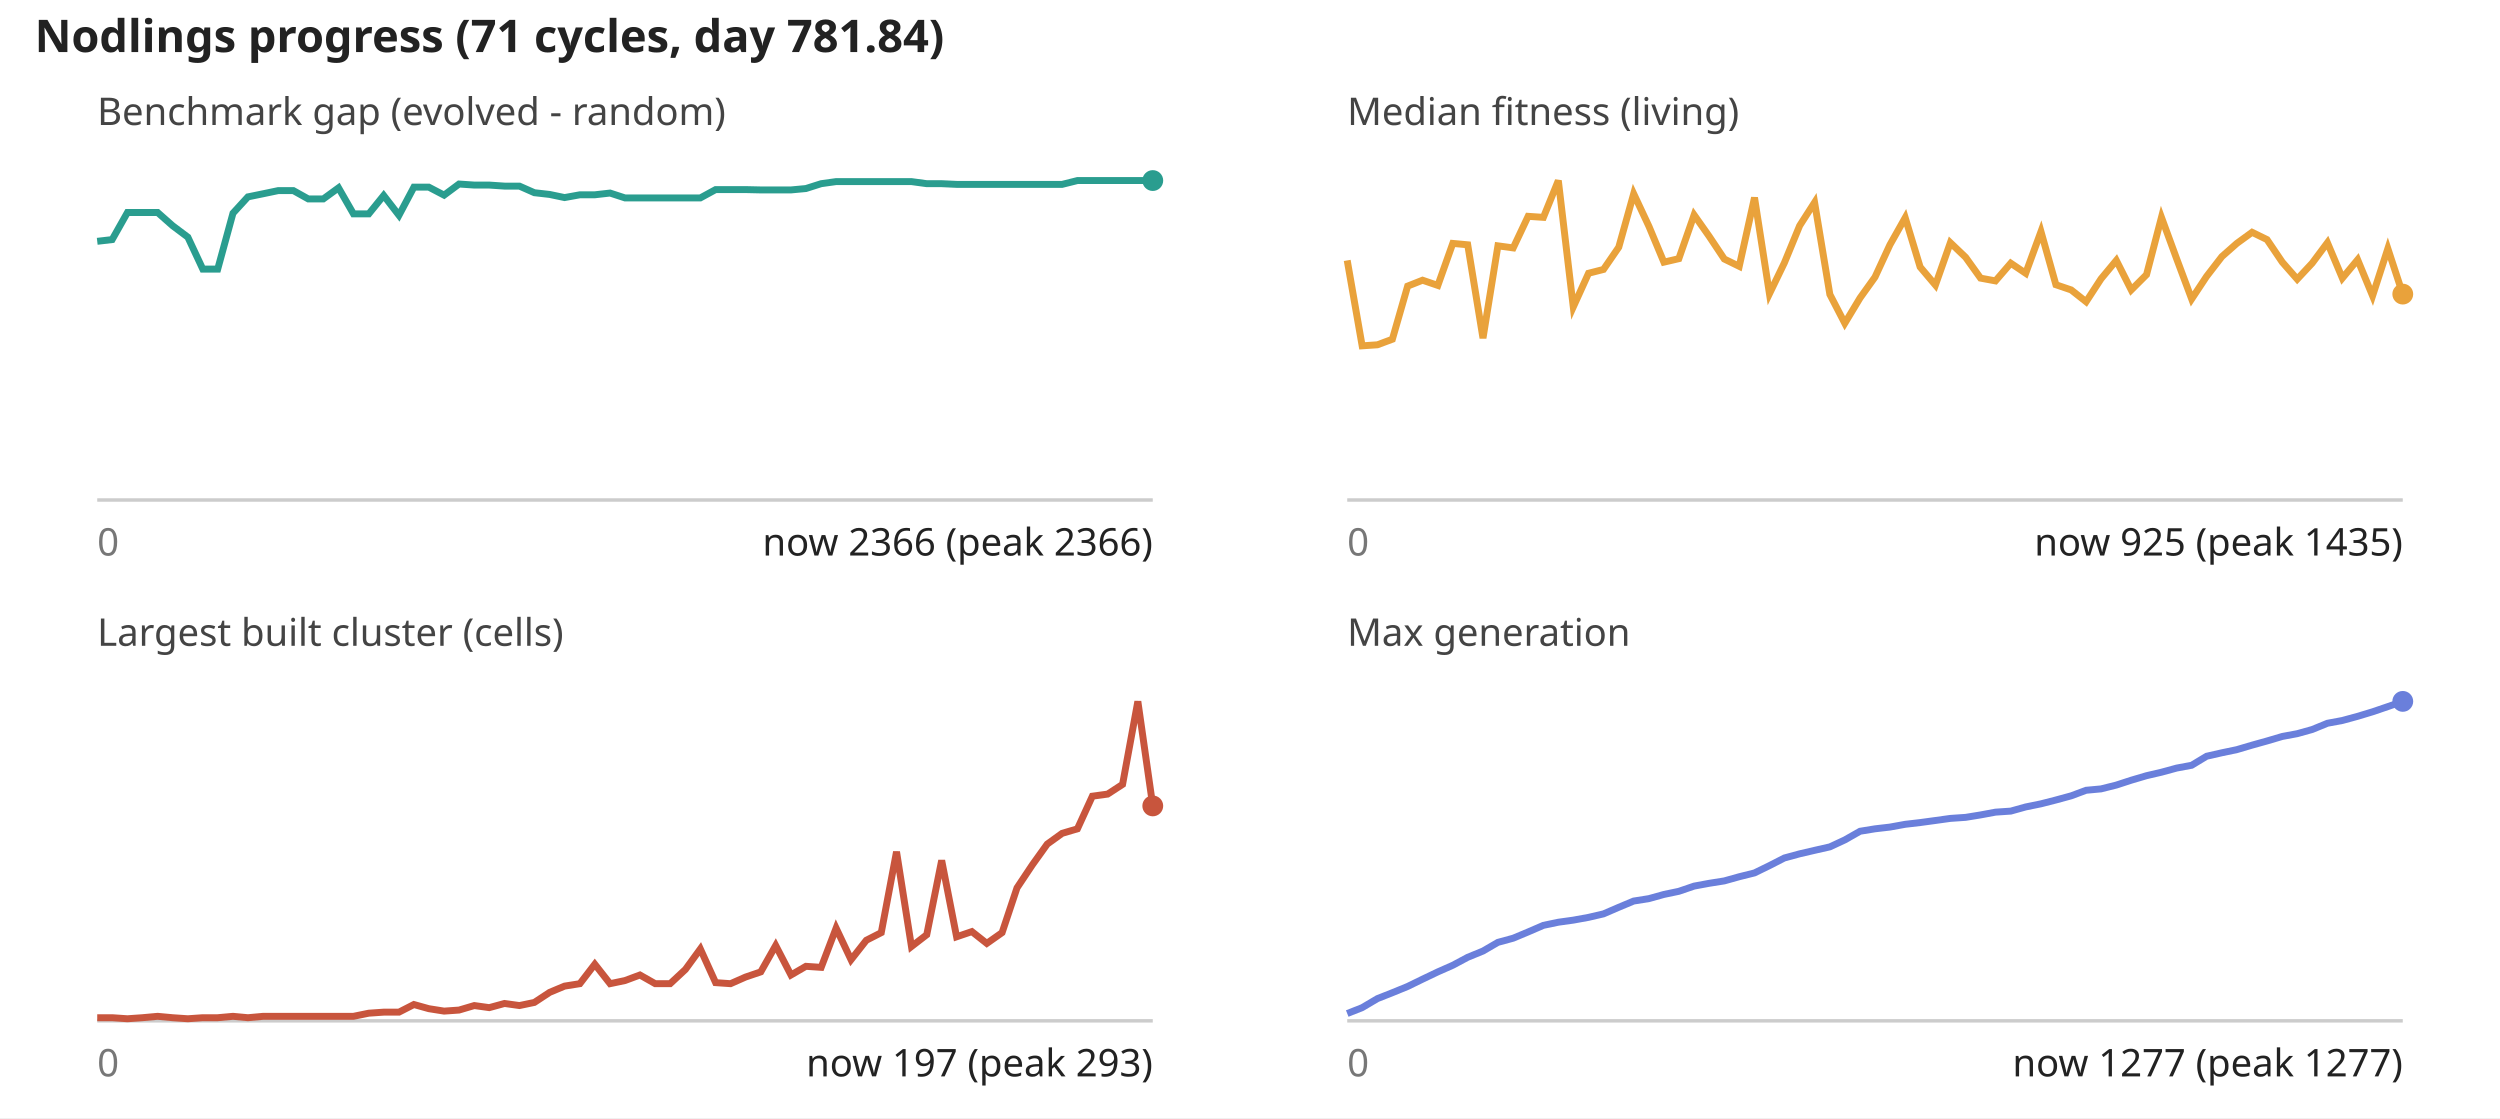
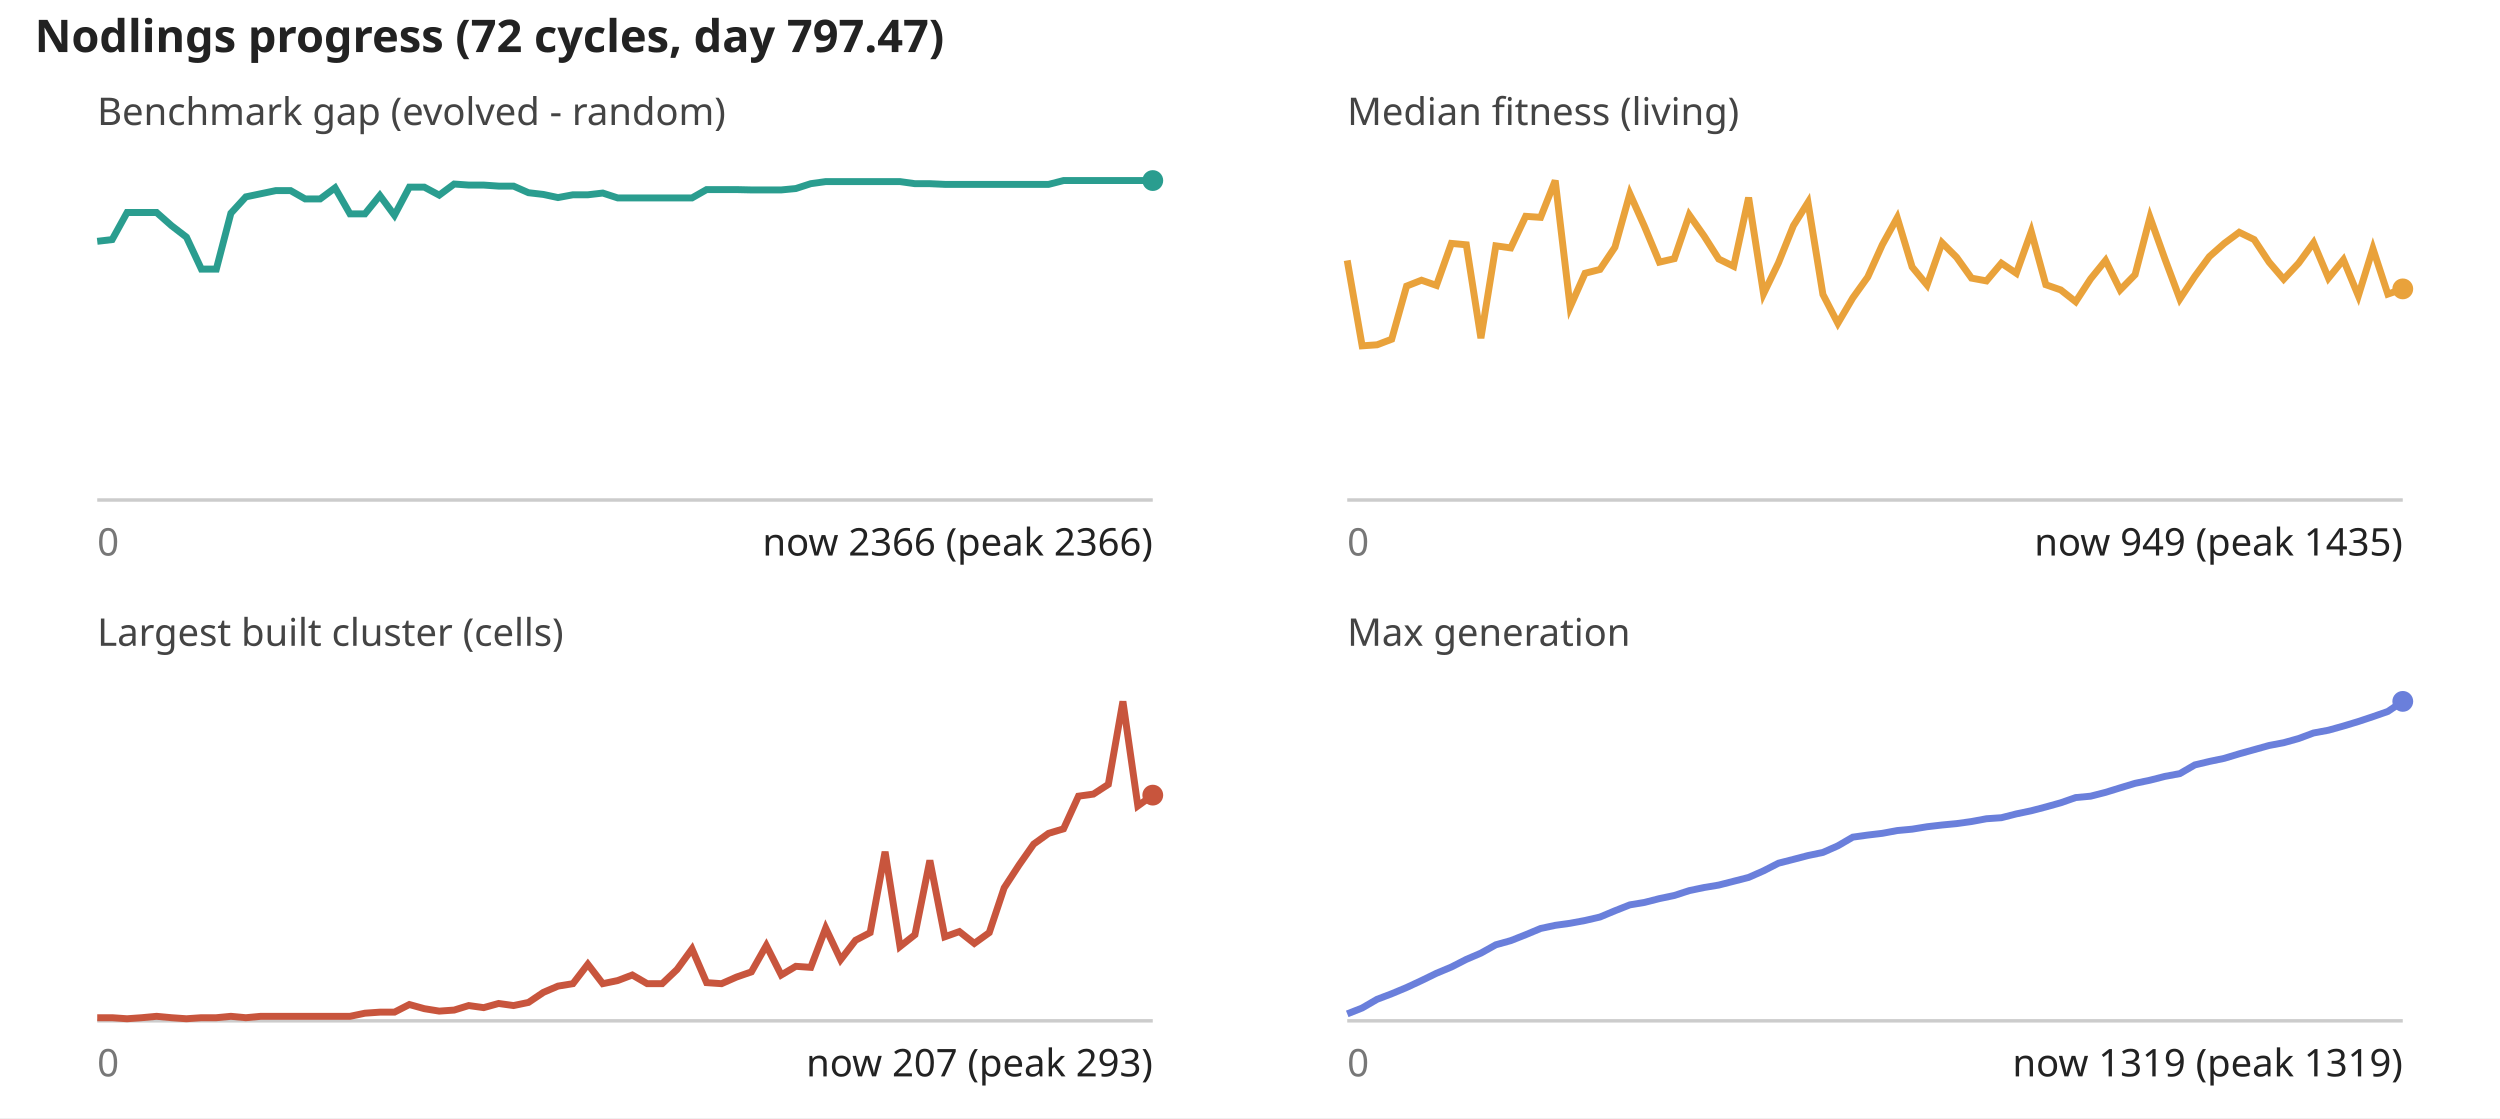
<svg xmlns="http://www.w3.org/2000/svg" viewBox="0 0 720 322" font-family="sans-serif" font-size="11">
  <rect width="100%" height="100%" fill="#fff" />
-   <text x="10" y="15" font-size="13" font-weight="bold" fill="#222">Nodlings progress (71 cycles, day 781.84)</text>
+   <text x="10" y="15" font-size="13" font-weight="bold" fill="#222">Nodlings progress (72 cycles, day 797.47)</text>
  <text x="28" y="36" fill="#444">Benchmark gap (evolved - random)</text>
  <line x1="28" y1="144" x2="332" y2="144" stroke="#ccc" />
-   <polyline fill="none" stroke="#2a9d8f" stroke-width="2" points="28.0,69.5 32.3,69.0 36.7,61.2 41.0,61.2 45.4,61.2 49.7,65.0 54.1,68.3 58.4,77.5 62.7,77.5 67.1,61.4 71.4,56.7 75.8,55.8 80.1,54.9 84.5,54.9 88.8,57.3 93.1,57.3 97.5,54.1 101.8,61.6 106.2,61.6 110.5,56.3 114.9,62.0 119.2,53.9 123.5,53.9 127.9,56.2 132.2,53.0 136.6,53.3 140.9,53.3 145.3,53.6 149.6,53.6 153.9,55.5 158.3,56.0 162.6,56.9 167.0,56.1 171.3,56.1 175.7,55.6 180.0,57.0 184.3,57.0 188.7,57.0 193.0,57.0 197.4,57.0 201.7,57.0 206.1,54.6 210.4,54.6 214.7,54.6 219.1,54.7 223.4,54.7 227.8,54.7 232.1,54.3 236.5,52.9 240.8,52.3 245.1,52.3 249.5,52.3 253.8,52.3 258.2,52.3 262.5,52.3 266.9,52.9 271.2,52.9 275.5,53.1 279.9,53.1 284.2,53.1 288.6,53.1 292.9,53.1 297.3,53.1 301.6,53.1 305.9,53.1 310.3,52.0 314.6,52.0 319.0,52.0 323.3,52.0 327.7,52.0 332.0,52.0" />
+   <polyline fill="none" stroke="#2a9d8f" stroke-width="2" points="28.0,69.5 32.3,69.0 36.6,61.2 40.8,61.2 45.1,61.2 49.4,65.0 53.7,68.3 58.0,77.5 62.3,77.5 66.5,61.4 70.8,56.7 75.1,55.8 79.4,54.9 83.7,54.9 87.9,57.3 92.2,57.3 96.5,54.1 100.8,61.6 105.1,61.6 109.4,56.3 113.6,62.0 117.9,53.9 122.2,53.9 126.5,56.2 130.8,53.0 135.0,53.3 139.3,53.3 143.6,53.6 147.9,53.6 152.2,55.5 156.5,56.0 160.7,56.9 165.0,56.1 169.3,56.1 173.6,55.6 177.9,57.0 182.1,57.0 186.4,57.0 190.7,57.0 195.0,57.0 199.3,57.0 203.5,54.6 207.8,54.6 212.1,54.6 216.4,54.7 220.7,54.7 225.0,54.7 229.2,54.3 233.5,52.9 237.8,52.3 242.1,52.3 246.4,52.3 250.6,52.3 254.9,52.3 259.2,52.3 263.5,52.9 267.8,52.9 272.1,53.1 276.3,53.1 280.6,53.1 284.9,53.1 289.2,53.1 293.5,53.1 297.7,53.1 302.0,53.1 306.3,52.0 310.6,52.0 314.9,52.0 319.2,52.0 323.4,52.0 327.7,52.0 332.0,52.0" />
  <circle cx="332.0" cy="52.0" r="3" fill="#2a9d8f" />
  <text x="28" y="160" fill="#777">0</text>
  <text x="332" y="160" text-anchor="end" fill="#222">now 2366 (peak 2366)</text>
  <text x="388" y="36" fill="#444">Median fitness (living)</text>
  <line x1="388" y1="144" x2="692" y2="144" stroke="#ccc" />
-   <polyline fill="none" stroke="#e9a23b" stroke-width="2" points="388.0,75.0 392.3,99.6 396.7,99.3 401.0,97.7 405.4,82.4 409.7,80.7 414.1,82.2 418.4,70.1 422.7,70.5 427.1,97.4 431.4,70.8 435.8,71.4 440.1,62.3 444.5,62.6 448.8,52.0 453.1,88.4 457.5,78.7 461.8,77.6 466.2,71.2 470.5,55.8 474.9,65.2 479.2,75.5 483.5,74.5 487.9,61.9 492.2,68.0 496.6,74.6 500.9,76.7 505.3,56.9 509.6,84.6 513.9,75.7 518.3,65.0 522.6,58.3 527.0,84.8 531.3,93.1 535.7,85.8 540.0,79.8 544.3,70.5 548.7,62.7 553.0,76.9 557.4,82.1 561.7,69.9 566.1,74.1 570.4,80.1 574.7,80.9 579.1,75.8 583.4,78.7 587.8,66.7 592.1,82.0 596.5,83.5 600.8,86.9 605.1,80.3 609.5,75.0 613.8,83.5 618.2,79.1 622.5,62.6 626.9,74.6 631.2,86.1 635.5,79.6 639.9,73.9 644.2,70.1 648.6,66.9 652.9,69.0 657.3,75.5 661.6,80.4 665.9,75.8 670.3,69.9 674.6,80.1 679.0,74.8 683.3,85.2 687.7,71.6 692.0,84.7" />
-   <circle cx="692.0" cy="84.7" r="3" fill="#e9a23b" />
+   <polyline fill="none" stroke="#e9a23b" stroke-width="2" points="388.0,75.0 392.3,99.6 396.6,99.3 400.8,97.7 405.1,82.4 409.4,80.7 413.7,82.2 418.0,70.1 422.3,70.5 426.5,97.4 430.8,70.8 435.1,71.4 439.4,62.3 443.7,62.6 447.9,52.0 452.2,88.4 456.5,78.7 460.8,77.6 465.1,71.2 469.4,55.8 473.6,65.2 477.9,75.5 482.2,74.5 486.5,61.9 490.8,68.0 495.0,74.6 499.3,76.7 503.6,56.9 507.9,84.6 512.2,75.7 516.5,65.0 520.7,58.3 525.0,84.8 529.3,93.1 533.6,85.8 537.9,79.8 542.1,70.5 546.4,62.7 550.7,76.9 555.0,82.1 559.3,69.9 563.5,74.1 567.8,80.1 572.1,80.9 576.4,75.8 580.7,78.7 585.0,66.7 589.2,82.0 593.5,83.5 597.8,86.9 602.1,80.3 606.4,75.0 610.6,83.5 614.9,79.1 619.2,62.6 623.5,74.6 627.8,86.1 632.1,79.6 636.3,73.9 640.6,70.1 644.9,66.9 649.2,69.0 653.5,75.5 657.7,80.4 662.0,75.8 666.3,69.9 670.6,80.1 674.9,74.8 679.2,85.2 683.4,71.6 687.7,84.7 692.0,83.2" />
+   <circle cx="692.0" cy="83.2" r="3" fill="#e9a23b" />
  <text x="388" y="160" fill="#777">0</text>
-   <text x="692" y="160" text-anchor="end" fill="#222">now 925 (peak 1435)</text>
+   <text x="692" y="160" text-anchor="end" fill="#222">now 949 (peak 1435)</text>
  <text x="28" y="186" fill="#444">Largest built cluster (cells)</text>
  <line x1="28" y1="294" x2="332" y2="294" stroke="#ccc" />
-   <polyline fill="none" stroke="#c8553d" stroke-width="2" points="28.0,293.1 32.3,293.1 36.7,293.4 41.0,293.1 45.4,292.7 49.7,293.1 54.1,293.4 58.4,293.1 62.7,293.1 67.1,292.7 71.4,293.1 75.8,292.7 80.1,292.7 84.5,292.7 88.8,292.7 93.1,292.7 97.5,292.7 101.8,292.7 106.2,291.8 110.5,291.5 114.9,291.5 119.2,289.3 123.5,290.5 127.9,291.2 132.2,290.9 136.6,289.6 140.9,290.2 145.3,289.0 149.6,289.6 153.9,288.7 158.3,285.8 162.6,284.0 167.0,283.3 171.3,277.7 175.7,283.3 180.0,282.4 184.3,280.8 188.7,283.3 193.0,283.3 197.4,279.2 201.7,273.3 206.1,283.0 210.4,283.3 214.7,281.4 219.1,279.9 223.4,272.3 227.8,280.8 232.1,278.3 236.5,278.6 240.8,267.3 245.1,276.4 249.5,270.8 253.8,268.6 258.2,245.3 262.5,272.6 266.9,269.2 271.2,247.8 275.5,269.8 279.9,268.3 284.2,271.7 288.6,268.6 292.9,255.7 297.3,249.1 301.6,243.1 305.9,240.0 310.3,238.7 314.6,229.3 319.0,228.7 323.3,225.9 327.7,202.0 332.0,232.1" />
-   <circle cx="332.0" cy="232.1" r="3" fill="#c8553d" />
+   <polyline fill="none" stroke="#c8553d" stroke-width="2" points="28.0,293.1 32.3,293.1 36.6,293.4 40.8,293.1 45.1,292.7 49.4,293.1 53.7,293.4 58.0,293.1 62.3,293.1 66.5,292.7 70.8,293.1 75.1,292.7 79.4,292.7 83.7,292.7 87.9,292.7 92.2,292.7 96.5,292.7 100.8,292.7 105.1,291.8 109.4,291.5 113.6,291.5 117.9,289.3 122.2,290.5 126.5,291.2 130.8,290.9 135.0,289.6 139.3,290.2 143.6,289.0 147.9,289.6 152.2,288.7 156.5,285.8 160.7,284.0 165.0,283.3 169.3,277.7 173.6,283.3 177.9,282.4 182.1,280.8 186.4,283.3 190.7,283.3 195.0,279.2 199.3,273.3 203.5,283.0 207.8,283.3 212.1,281.4 216.4,279.9 220.7,272.3 225.0,280.8 229.2,278.3 233.5,278.6 237.8,267.3 242.1,276.4 246.4,270.8 250.6,268.6 254.9,245.3 259.2,272.6 263.5,269.2 267.8,247.8 272.1,269.8 276.3,268.3 280.6,271.7 284.9,268.6 289.2,255.7 293.5,249.1 297.7,243.1 302.0,240.0 306.3,238.7 310.6,229.3 314.9,228.7 319.2,225.9 323.4,202.0 327.7,232.1 332.0,229.0" />
+   <circle cx="332.0" cy="229.0" r="3" fill="#c8553d" />
  <text x="28" y="310" fill="#777">0</text>
-   <text x="332" y="310" text-anchor="end" fill="#222">now 197 (peak 293)</text>
+   <text x="332" y="310" text-anchor="end" fill="#222">now 207 (peak 293)</text>
  <text x="388" y="186" fill="#444">Max generation</text>
  <line x1="388" y1="294" x2="692" y2="294" stroke="#ccc" />
-   <polyline fill="none" stroke="#6a7fdb" stroke-width="2" points="388.0,291.9 392.3,290.2 396.7,287.6 401.0,285.9 405.4,284.1 409.7,282.0 414.1,279.9 418.4,278.0 422.7,275.7 427.1,273.9 431.4,271.4 435.8,270.2 440.1,268.4 444.5,266.5 448.8,265.6 453.1,265.0 457.5,264.2 461.8,263.2 466.2,261.3 470.5,259.5 474.9,258.8 479.2,257.6 483.5,256.7 487.9,255.2 492.2,254.4 496.6,253.7 500.9,252.5 505.3,251.4 509.6,249.3 513.9,247.1 518.3,245.9 522.6,244.9 527.0,243.9 531.3,241.9 535.7,239.4 540.0,238.7 544.3,238.2 548.7,237.4 553.0,236.9 557.4,236.3 561.7,235.7 566.1,235.4 570.4,234.7 574.7,233.9 579.1,233.6 583.4,232.4 587.8,231.5 592.1,230.4 596.5,229.2 600.8,227.6 605.1,227.2 609.5,226.1 613.8,224.7 618.2,223.4 622.5,222.4 626.9,221.2 631.2,220.4 635.5,217.8 639.9,216.8 644.2,215.9 648.6,214.6 652.9,213.4 657.3,212.1 661.6,211.3 665.9,210.1 670.3,208.3 674.6,207.5 679.0,206.3 683.3,205.0 687.7,203.5 692.0,202.0" />
+   <polyline fill="none" stroke="#6a7fdb" stroke-width="2" points="388.0,292.0 392.3,290.3 396.6,287.8 400.8,286.2 405.1,284.4 409.4,282.4 413.7,280.3 418.0,278.5 422.3,276.3 426.5,274.5 430.8,272.1 435.1,270.9 439.4,269.2 443.7,267.4 447.9,266.5 452.2,265.9 456.5,265.1 460.8,264.1 465.1,262.3 469.4,260.6 473.6,259.9 477.9,258.8 482.2,257.9 486.5,256.5 490.8,255.6 495.0,254.9 499.3,253.8 503.6,252.7 507.9,250.8 512.2,248.6 516.5,247.5 520.7,246.4 525.0,245.5 529.3,243.6 533.6,241.1 537.9,240.5 542.1,240.0 546.4,239.2 550.7,238.8 555.0,238.1 559.3,237.6 563.5,237.2 567.8,236.6 572.1,235.8 576.4,235.5 580.7,234.4 585.0,233.5 589.2,232.4 593.5,231.2 597.8,229.7 602.1,229.3 606.4,228.2 610.6,226.9 614.9,225.6 619.2,224.7 623.5,223.6 627.8,222.8 632.1,220.3 636.3,219.3 640.6,218.4 644.9,217.1 649.2,215.9 653.5,214.7 657.7,213.9 662.0,212.7 666.3,211.1 670.6,210.3 674.9,209.1 679.2,207.8 683.4,206.4 687.7,204.9 692.0,202.0" />
  <circle cx="692.0" cy="202.0" r="3" fill="#6a7fdb" />
  <text x="388" y="310" fill="#777">0</text>
-   <text x="692" y="310" text-anchor="end" fill="#222">now 1277 (peak 1277)</text>
+   <text x="692" y="310" text-anchor="end" fill="#222">now 1319 (peak 1319)</text>
</svg>
